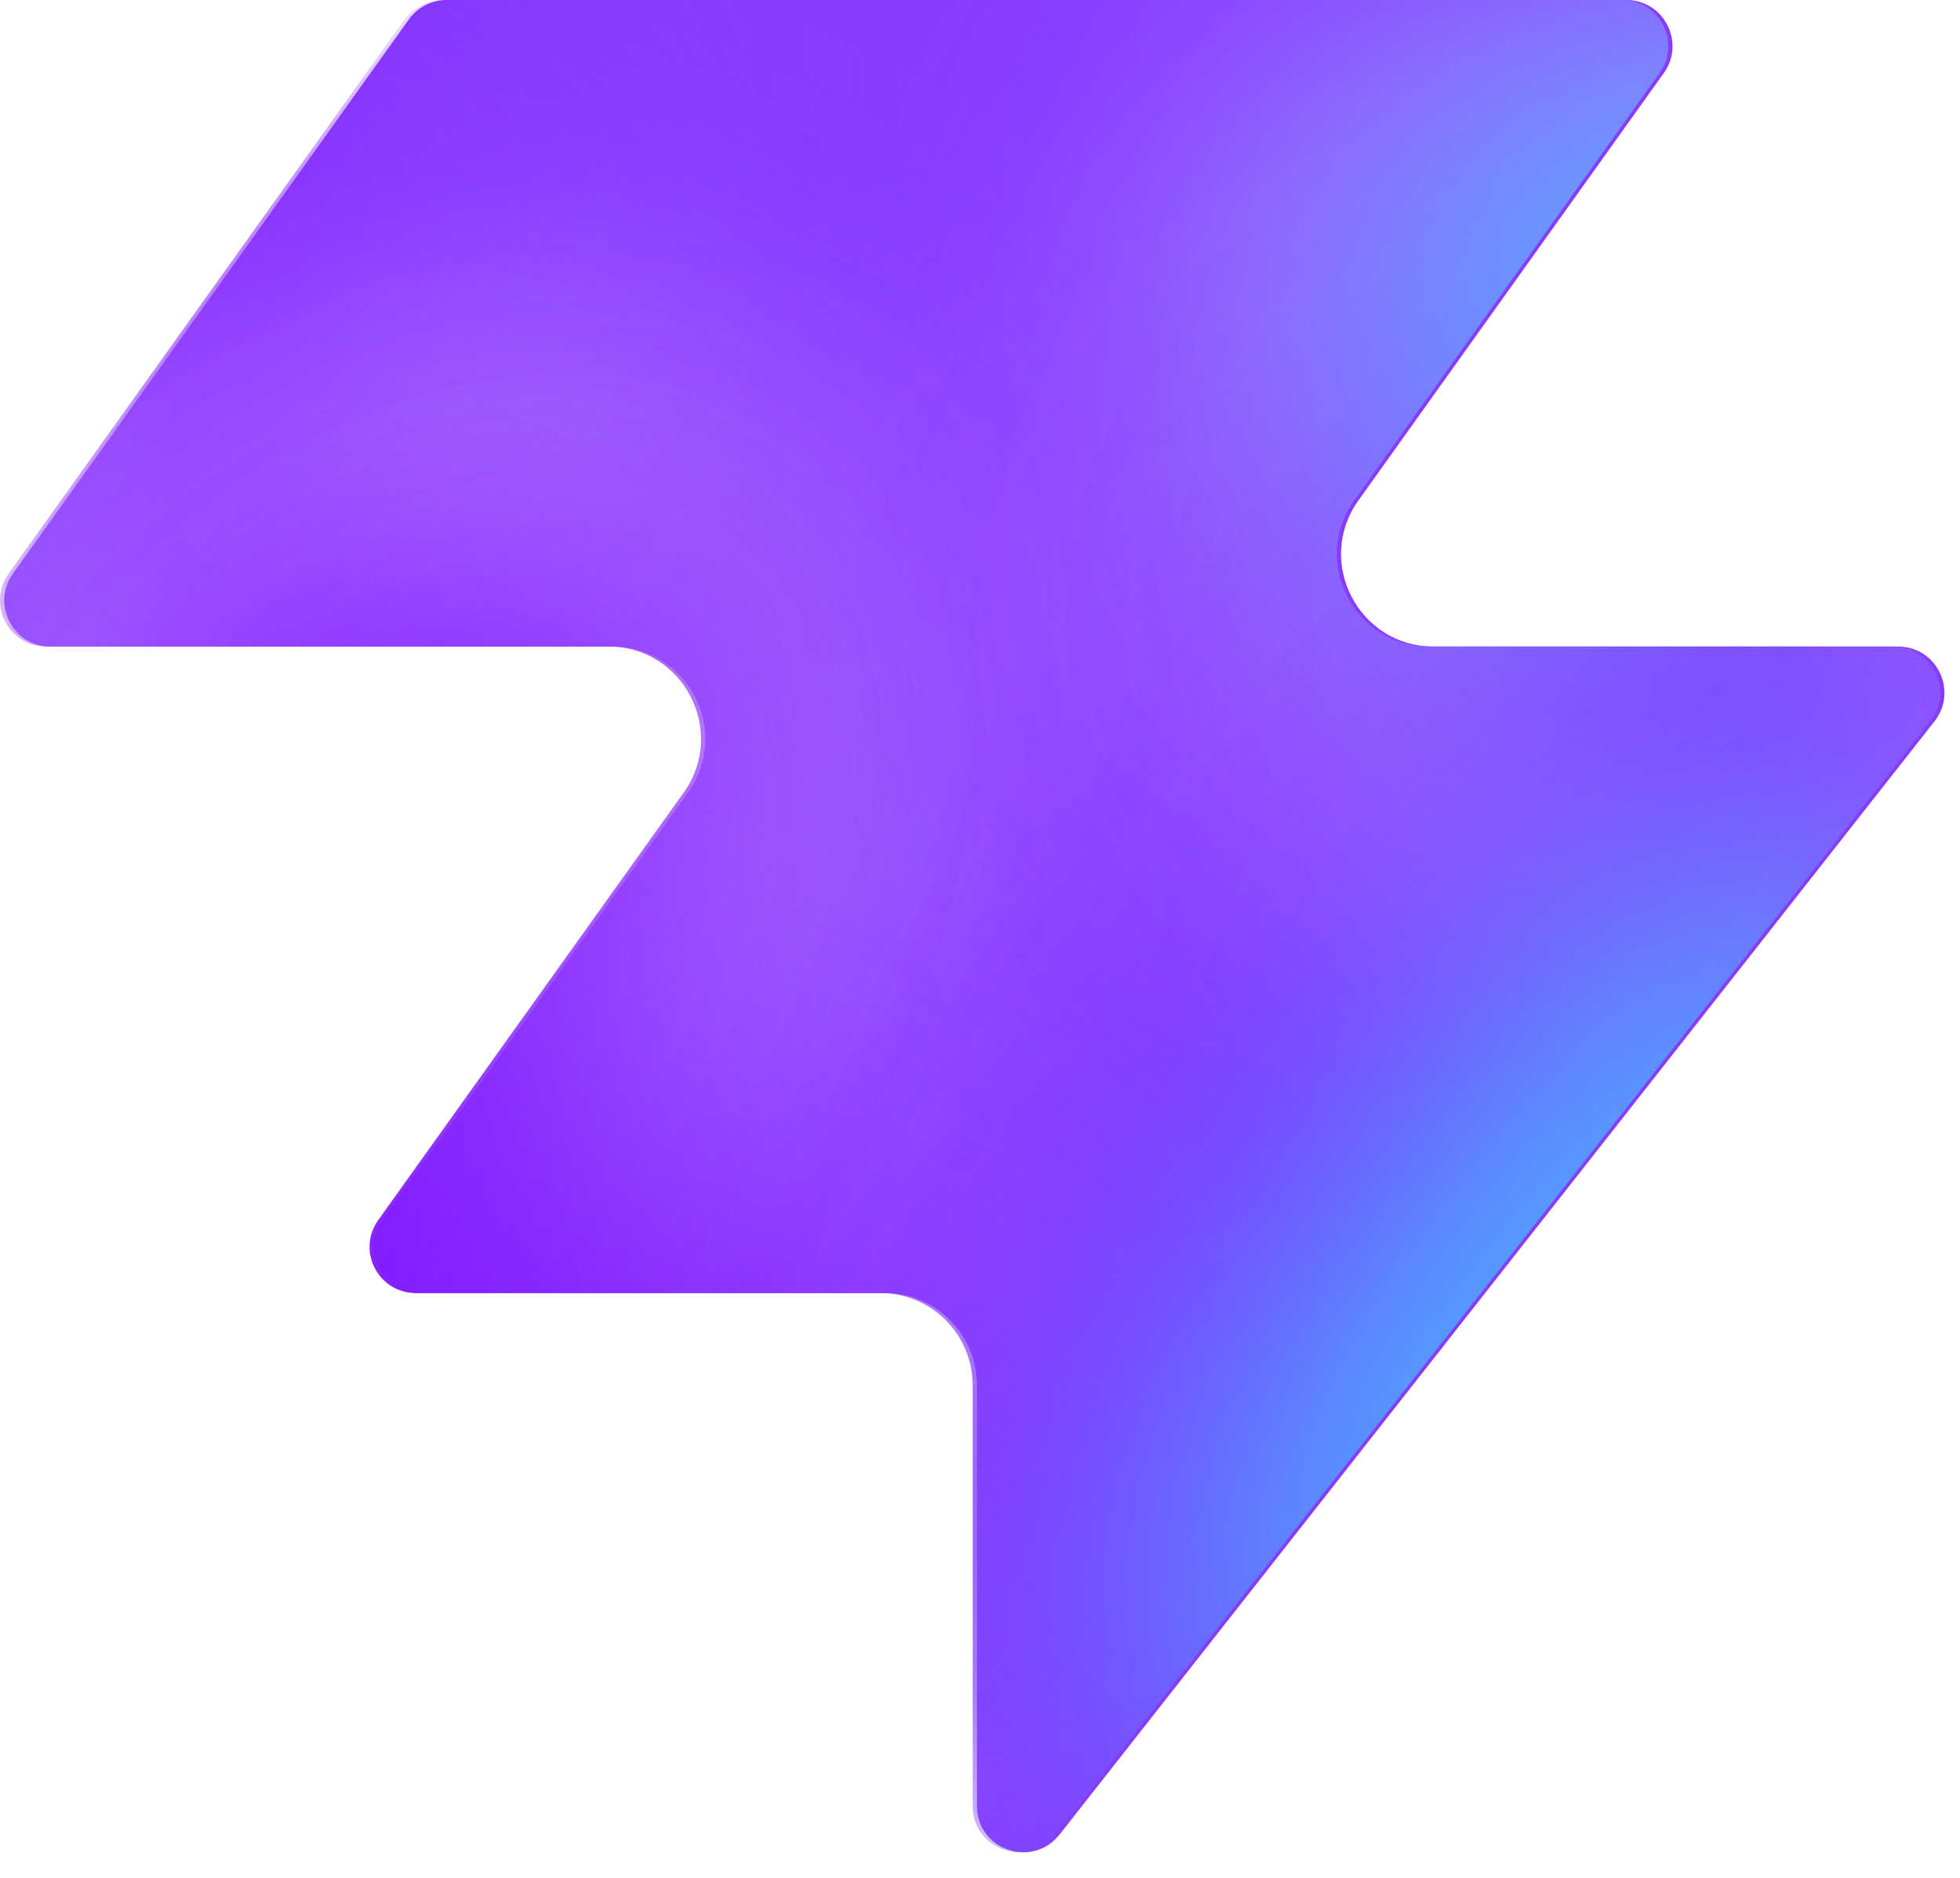
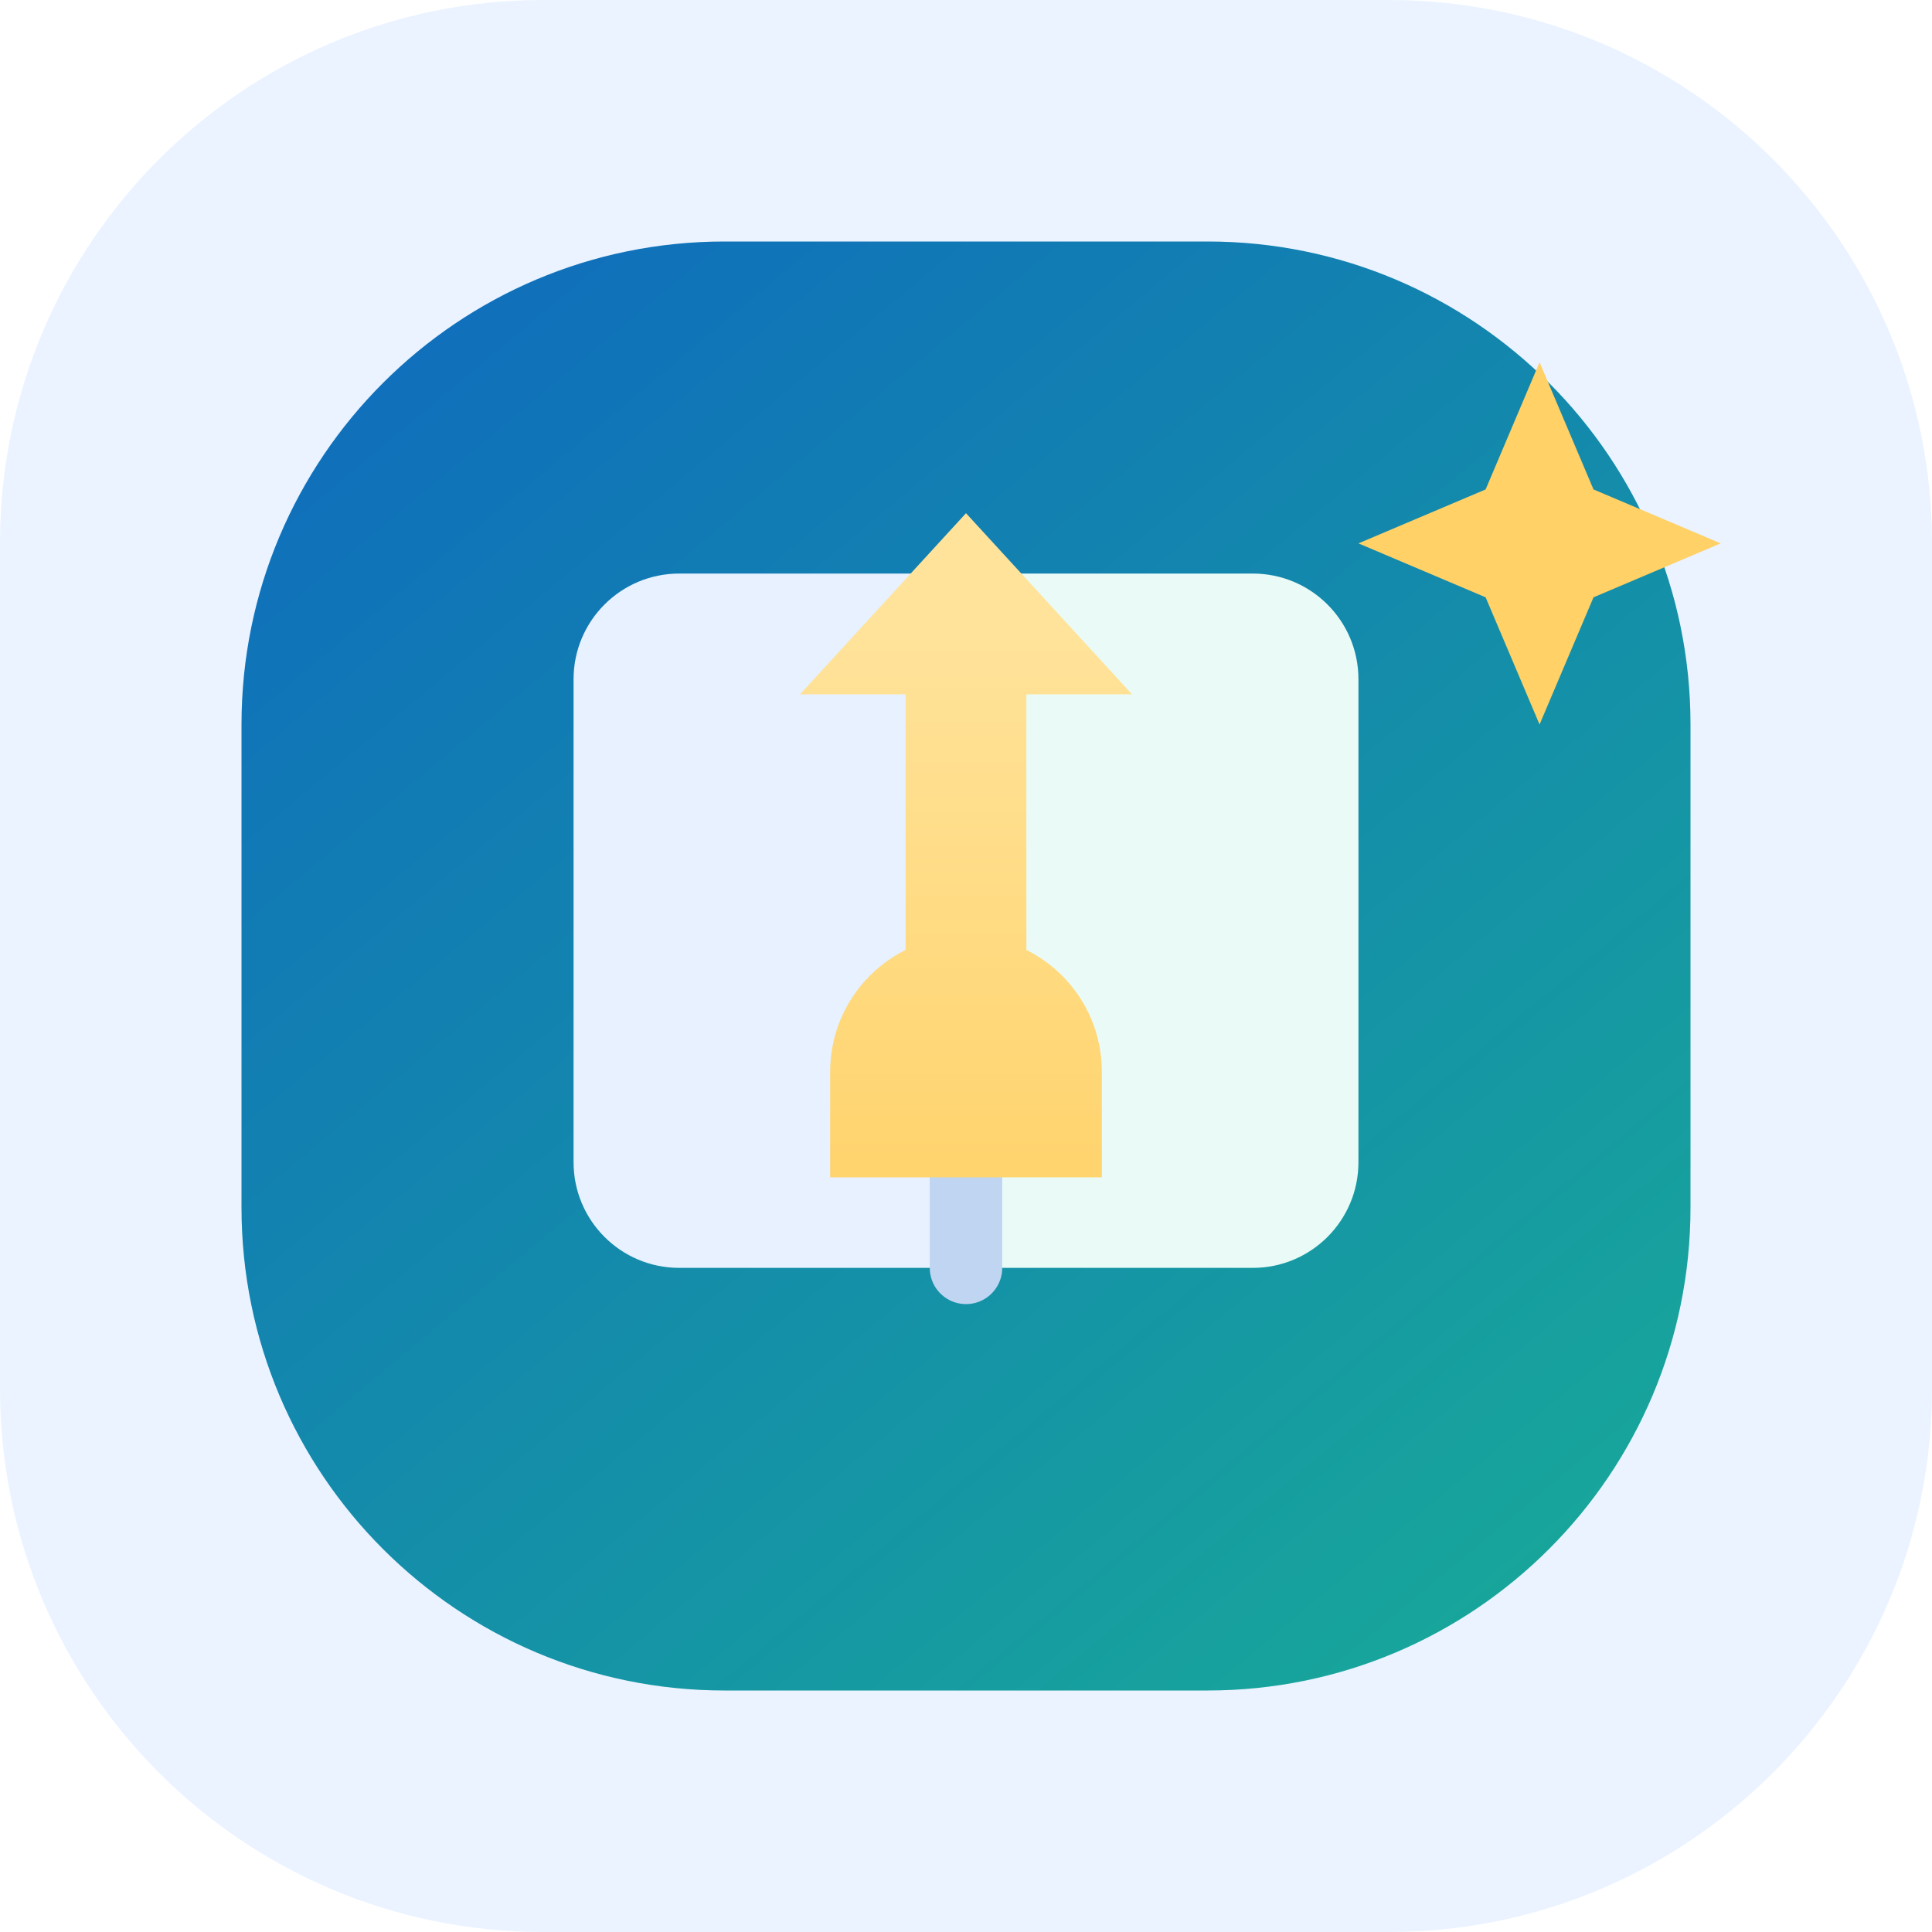
- <svg xmlns="http://www.w3.org/2000/svg" width="48" height="46" fill="none" viewBox="0 0 48 46">
-   <path fill="#863bff" d="M25.946 44.938c-.664.845-2.021.375-2.021-.698V33.937a2.26 2.26 0 0 0-2.262-2.262H10.287c-.92 0-1.456-1.04-.92-1.788l7.48-10.471c1.07-1.497 0-3.578-1.842-3.578H1.237c-.92 0-1.456-1.04-.92-1.788L10.013.474c.214-.297.556-.474.92-.474h28.894c.92 0 1.456 1.04.92 1.788l-7.48 10.471c-1.07 1.498 0 3.579 1.842 3.579h11.377c.943 0 1.473 1.088.89 1.83L25.947 44.94z" style="fill:#863bff;fill:color(display-p3 .525 .23 1);fill-opacity:1" />
-   <mask id="a" width="48" height="46" x="0" y="0" maskUnits="userSpaceOnUse" style="mask-type:alpha">
-     <path fill="#000" d="M25.842 44.938c-.664.844-2.021.375-2.021-.698V33.937a2.26 2.26 0 0 0-2.262-2.262H10.183c-.92 0-1.456-1.04-.92-1.788l7.48-10.471c1.07-1.498 0-3.579-1.842-3.579H1.133c-.92 0-1.456-1.04-.92-1.787L9.91.473c.214-.297.556-.474.92-.474h28.894c.92 0 1.456 1.04.92 1.788l-7.48 10.471c-1.07 1.498 0 3.578 1.842 3.578h11.377c.943 0 1.473 1.088.89 1.832L25.843 44.94z" style="fill:#000;fill-opacity:1" />
-   </mask>
-   <g mask="url(#a)">
-     <g filter="url(#b)">
-       <ellipse cx="5.508" cy="14.704" fill="#ede6ff" rx="5.508" ry="14.704" style="fill:#ede6ff;fill:color(display-p3 .927 .903 1);fill-opacity:1" transform="matrix(.00324 1 1 -.00324 -4.47 31.516)" />
-     </g>
-     <g filter="url(#c)">
-       <ellipse cx="10.399" cy="29.851" fill="#ede6ff" rx="10.399" ry="29.851" style="fill:#ede6ff;fill:color(display-p3 .927 .903 1);fill-opacity:1" transform="matrix(.00324 1 1 -.00324 -39.328 7.883)" />
-     </g>
-     <g filter="url(#d)">
-       <ellipse cx="5.508" cy="30.487" fill="#7e14ff" rx="5.508" ry="30.487" style="fill:#7e14ff;fill:color(display-p3 .492 .077 1);fill-opacity:1" transform="rotate(89.814 -25.913 -14.639)scale(1 -1)" />
-     </g>
-     <g filter="url(#e)">
-       <ellipse cx="5.508" cy="30.599" fill="#7e14ff" rx="5.508" ry="30.599" style="fill:#7e14ff;fill:color(display-p3 .492 .077 1);fill-opacity:1" transform="rotate(89.814 -32.644 -3.334)scale(1 -1)" />
-     </g>
-     <g filter="url(#f)">
-       <ellipse cx="5.508" cy="30.599" fill="#7e14ff" rx="5.508" ry="30.599" style="fill:#7e14ff;fill:color(display-p3 .492 .077 1);fill-opacity:1" transform="matrix(.00324 1 1 -.00324 -34.34 30.47)" />
-     </g>
-     <g filter="url(#g)">
-       <ellipse cx="14.072" cy="22.078" fill="#ede6ff" rx="14.072" ry="22.078" style="fill:#ede6ff;fill:color(display-p3 .927 .903 1);fill-opacity:1" transform="rotate(93.35 24.506 48.493)scale(-1 1)" />
-     </g>
-     <g filter="url(#h)">
-       <ellipse cx="3.47" cy="21.501" fill="#7e14ff" rx="3.47" ry="21.501" style="fill:#7e14ff;fill:color(display-p3 .492 .077 1);fill-opacity:1" transform="rotate(89.009 28.708 47.59)scale(-1 1)" />
-     </g>
-     <g filter="url(#i)">
-       <ellipse cx="3.47" cy="21.501" fill="#7e14ff" rx="3.47" ry="21.501" style="fill:#7e14ff;fill:color(display-p3 .492 .077 1);fill-opacity:1" transform="rotate(89.009 28.708 47.59)scale(-1 1)" />
-     </g>
-     <g filter="url(#j)">
-       <ellipse cx=".387" cy="8.972" fill="#7e14ff" rx="4.407" ry="29.108" style="fill:#7e14ff;fill:color(display-p3 .492 .077 1);fill-opacity:1" transform="rotate(39.51 .387 8.972)" />
-     </g>
-     <g filter="url(#k)">
-       <ellipse cx="47.523" cy="-6.092" fill="#7e14ff" rx="4.407" ry="29.108" style="fill:#7e14ff;fill:color(display-p3 .492 .077 1);fill-opacity:1" transform="rotate(37.892 47.523 -6.092)" />
-     </g>
-     <g filter="url(#l)">
-       <ellipse cx="41.412" cy="6.333" fill="#47bfff" rx="5.971" ry="9.665" style="fill:#47bfff;fill:color(display-p3 .28 .748 1);fill-opacity:1" transform="rotate(37.892 41.412 6.333)" />
-     </g>
-     <g filter="url(#m)">
-       <ellipse cx="-1.879" cy="38.332" fill="#7e14ff" rx="4.407" ry="29.108" style="fill:#7e14ff;fill:color(display-p3 .492 .077 1);fill-opacity:1" transform="rotate(37.892 -1.88 38.332)" />
-     </g>
-     <g filter="url(#n)">
-       <ellipse cx="-1.879" cy="38.332" fill="#7e14ff" rx="4.407" ry="29.108" style="fill:#7e14ff;fill:color(display-p3 .492 .077 1);fill-opacity:1" transform="rotate(37.892 -1.88 38.332)" />
-     </g>
-     <g filter="url(#o)">
-       <ellipse cx="35.651" cy="29.907" fill="#7e14ff" rx="4.407" ry="29.108" style="fill:#7e14ff;fill:color(display-p3 .492 .077 1);fill-opacity:1" transform="rotate(37.892 35.651 29.907)" />
-     </g>
-     <g filter="url(#p)">
-       <ellipse cx="38.418" cy="32.4" fill="#47bfff" rx="5.971" ry="15.297" style="fill:#47bfff;fill:color(display-p3 .28 .748 1);fill-opacity:1" transform="rotate(37.892 38.418 32.4)" />
-     </g>
-   </g>
+ <svg xmlns="http://www.w3.org/2000/svg" width="64" height="64" viewBox="0 0 64 64" fill="none">
  <defs>
-     <filter id="b" width="60.045" height="41.654" x="-19.77" y="16.149" color-interpolation-filters="sRGB" filterUnits="userSpaceOnUse">
-       <feFlood flood-opacity="0" result="BackgroundImageFix" />
-       <feBlend in="SourceGraphic" in2="BackgroundImageFix" result="shape" />
-       <feGaussianBlur result="effect1_foregroundBlur_2002_17158" stdDeviation="7.659" />
-     </filter>
-     <filter id="c" width="90.34" height="51.437" x="-54.613" y="-7.533" color-interpolation-filters="sRGB" filterUnits="userSpaceOnUse">
-       <feFlood flood-opacity="0" result="BackgroundImageFix" />
-       <feBlend in="SourceGraphic" in2="BackgroundImageFix" result="shape" />
-       <feGaussianBlur result="effect1_foregroundBlur_2002_17158" stdDeviation="7.659" />
-     </filter>
-     <filter id="d" width="79.355" height="29.4" x="-49.64" y="2.03" color-interpolation-filters="sRGB" filterUnits="userSpaceOnUse">
-       <feFlood flood-opacity="0" result="BackgroundImageFix" />
-       <feBlend in="SourceGraphic" in2="BackgroundImageFix" result="shape" />
-       <feGaussianBlur result="effect1_foregroundBlur_2002_17158" stdDeviation="4.596" />
-     </filter>
-     <filter id="e" width="79.579" height="29.4" x="-45.045" y="20.029" color-interpolation-filters="sRGB" filterUnits="userSpaceOnUse">
-       <feFlood flood-opacity="0" result="BackgroundImageFix" />
-       <feBlend in="SourceGraphic" in2="BackgroundImageFix" result="shape" />
-       <feGaussianBlur result="effect1_foregroundBlur_2002_17158" stdDeviation="4.596" />
-     </filter>
-     <filter id="f" width="79.579" height="29.4" x="-43.513" y="21.178" color-interpolation-filters="sRGB" filterUnits="userSpaceOnUse">
-       <feFlood flood-opacity="0" result="BackgroundImageFix" />
-       <feBlend in="SourceGraphic" in2="BackgroundImageFix" result="shape" />
-       <feGaussianBlur result="effect1_foregroundBlur_2002_17158" stdDeviation="4.596" />
-     </filter>
-     <filter id="g" width="74.749" height="58.852" x="15.756" y="-17.901" color-interpolation-filters="sRGB" filterUnits="userSpaceOnUse">
-       <feFlood flood-opacity="0" result="BackgroundImageFix" />
-       <feBlend in="SourceGraphic" in2="BackgroundImageFix" result="shape" />
-       <feGaussianBlur result="effect1_foregroundBlur_2002_17158" stdDeviation="7.659" />
-     </filter>
-     <filter id="h" width="61.377" height="25.362" x="23.548" y="2.284" color-interpolation-filters="sRGB" filterUnits="userSpaceOnUse">
-       <feFlood flood-opacity="0" result="BackgroundImageFix" />
-       <feBlend in="SourceGraphic" in2="BackgroundImageFix" result="shape" />
-       <feGaussianBlur result="effect1_foregroundBlur_2002_17158" stdDeviation="4.596" />
-     </filter>
-     <filter id="i" width="61.377" height="25.362" x="23.548" y="2.284" color-interpolation-filters="sRGB" filterUnits="userSpaceOnUse">
-       <feFlood flood-opacity="0" result="BackgroundImageFix" />
-       <feBlend in="SourceGraphic" in2="BackgroundImageFix" result="shape" />
-       <feGaussianBlur result="effect1_foregroundBlur_2002_17158" stdDeviation="4.596" />
-     </filter>
-     <filter id="j" width="56.045" height="63.649" x="-27.636" y="-22.853" color-interpolation-filters="sRGB" filterUnits="userSpaceOnUse">
-       <feFlood flood-opacity="0" result="BackgroundImageFix" />
-       <feBlend in="SourceGraphic" in2="BackgroundImageFix" result="shape" />
-       <feGaussianBlur result="effect1_foregroundBlur_2002_17158" stdDeviation="4.596" />
-     </filter>
-     <filter id="k" width="54.814" height="64.646" x="20.116" y="-38.415" color-interpolation-filters="sRGB" filterUnits="userSpaceOnUse">
-       <feFlood flood-opacity="0" result="BackgroundImageFix" />
-       <feBlend in="SourceGraphic" in2="BackgroundImageFix" result="shape" />
-       <feGaussianBlur result="effect1_foregroundBlur_2002_17158" stdDeviation="4.596" />
-     </filter>
-     <filter id="l" width="33.541" height="35.313" x="24.641" y="-11.323" color-interpolation-filters="sRGB" filterUnits="userSpaceOnUse">
-       <feFlood flood-opacity="0" result="BackgroundImageFix" />
-       <feBlend in="SourceGraphic" in2="BackgroundImageFix" result="shape" />
-       <feGaussianBlur result="effect1_foregroundBlur_2002_17158" stdDeviation="4.596" />
-     </filter>
-     <filter id="m" width="54.814" height="64.646" x="-29.286" y="6.009" color-interpolation-filters="sRGB" filterUnits="userSpaceOnUse">
-       <feFlood flood-opacity="0" result="BackgroundImageFix" />
-       <feBlend in="SourceGraphic" in2="BackgroundImageFix" result="shape" />
-       <feGaussianBlur result="effect1_foregroundBlur_2002_17158" stdDeviation="4.596" />
-     </filter>
-     <filter id="n" width="54.814" height="64.646" x="-29.286" y="6.009" color-interpolation-filters="sRGB" filterUnits="userSpaceOnUse">
-       <feFlood flood-opacity="0" result="BackgroundImageFix" />
-       <feBlend in="SourceGraphic" in2="BackgroundImageFix" result="shape" />
-       <feGaussianBlur result="effect1_foregroundBlur_2002_17158" stdDeviation="4.596" />
-     </filter>
-     <filter id="o" width="54.814" height="64.646" x="8.244" y="-2.416" color-interpolation-filters="sRGB" filterUnits="userSpaceOnUse">
-       <feFlood flood-opacity="0" result="BackgroundImageFix" />
-       <feBlend in="SourceGraphic" in2="BackgroundImageFix" result="shape" />
-       <feGaussianBlur result="effect1_foregroundBlur_2002_17158" stdDeviation="4.596" />
-     </filter>
-     <filter id="p" width="39.409" height="43.623" x="18.713" y="10.588" color-interpolation-filters="sRGB" filterUnits="userSpaceOnUse">
-       <feFlood flood-opacity="0" result="BackgroundImageFix" />
-       <feBlend in="SourceGraphic" in2="BackgroundImageFix" result="shape" />
-       <feGaussianBlur result="effect1_foregroundBlur_2002_17158" stdDeviation="4.596" />
-     </filter>
+     <linearGradient id="bg" x1="12" y1="8" x2="52" y2="56" gradientUnits="userSpaceOnUse">
+       <stop stop-color="#0F6CBD" />
+       <stop offset="1" stop-color="#18A999" />
+     </linearGradient>
+     <linearGradient id="accent" x1="32" y1="21" x2="32" y2="42" gradientUnits="userSpaceOnUse">
+       <stop stop-color="#FFE39A" />
+       <stop offset="1" stop-color="#FFD166" />
+     </linearGradient>
  </defs>
+   <rect width="64" height="64" rx="18" fill="#EAF3FF" />
+   <rect x="8" y="8" width="48" height="48" rx="16" fill="url(#bg)" />
+   <path d="M19 22.5C19 20.567 20.567 19 22.5 19H31V42H22.5C20.567 42 19 40.433 19 38.5V22.5Z" fill="#E8F1FF" />
+   <path d="M45 22.5C45 20.567 43.433 19 41.5 19H33V42H41.5C43.433 42 45 40.433 45 38.5V22.5Z" fill="#EAFBF7" />
+   <path d="M32 19V42" stroke="#BFD5F1" stroke-width="2.4" stroke-linecap="round" />
+   <path d="M27.5 35.5C27.5 33.015 29.515 31 32 31C34.485 31 36.5 33.015 36.5 35.5V39H27.5V35.5Z" fill="url(#accent)" />
+   <path d="M32 17L37.5 23H34V33H30V23H26.5L32 17Z" fill="url(#accent)" />
+   <path d="M51 12L52.787 16.213L57 18L52.787 19.787L51 24L49.213 19.787L45 18L49.213 16.213L51 12Z" fill="#FFD166" />
</svg>
